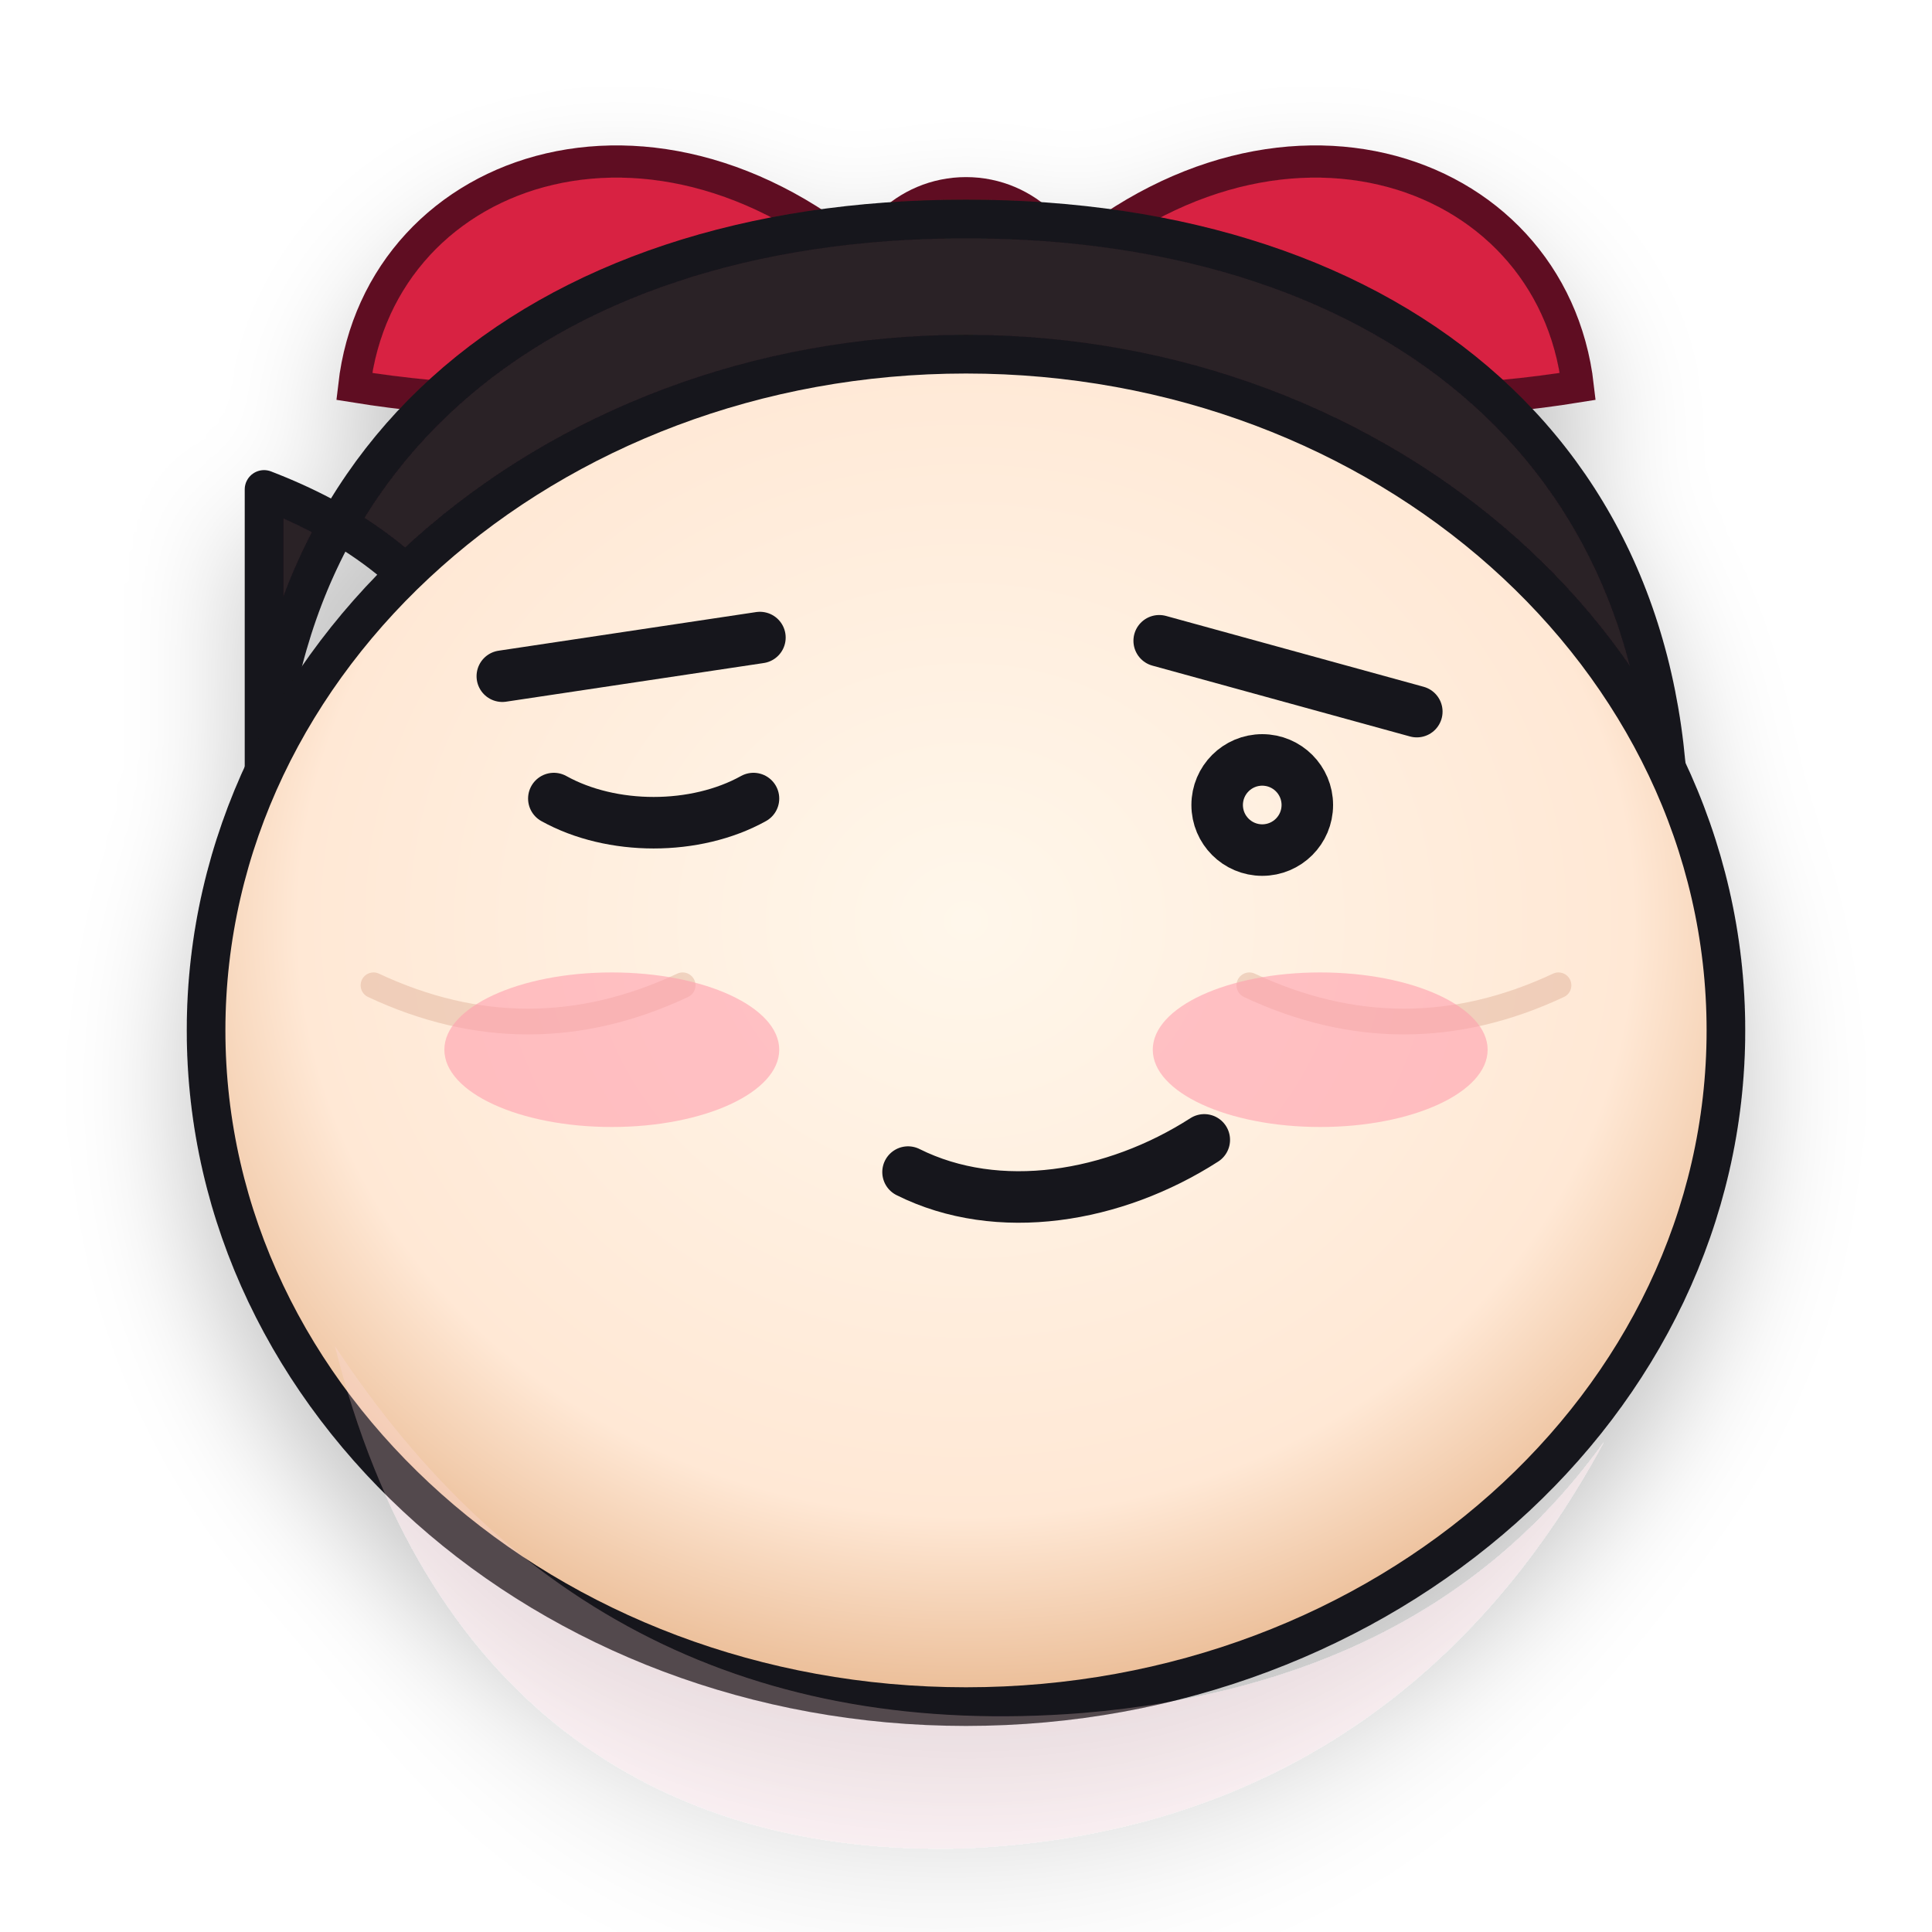
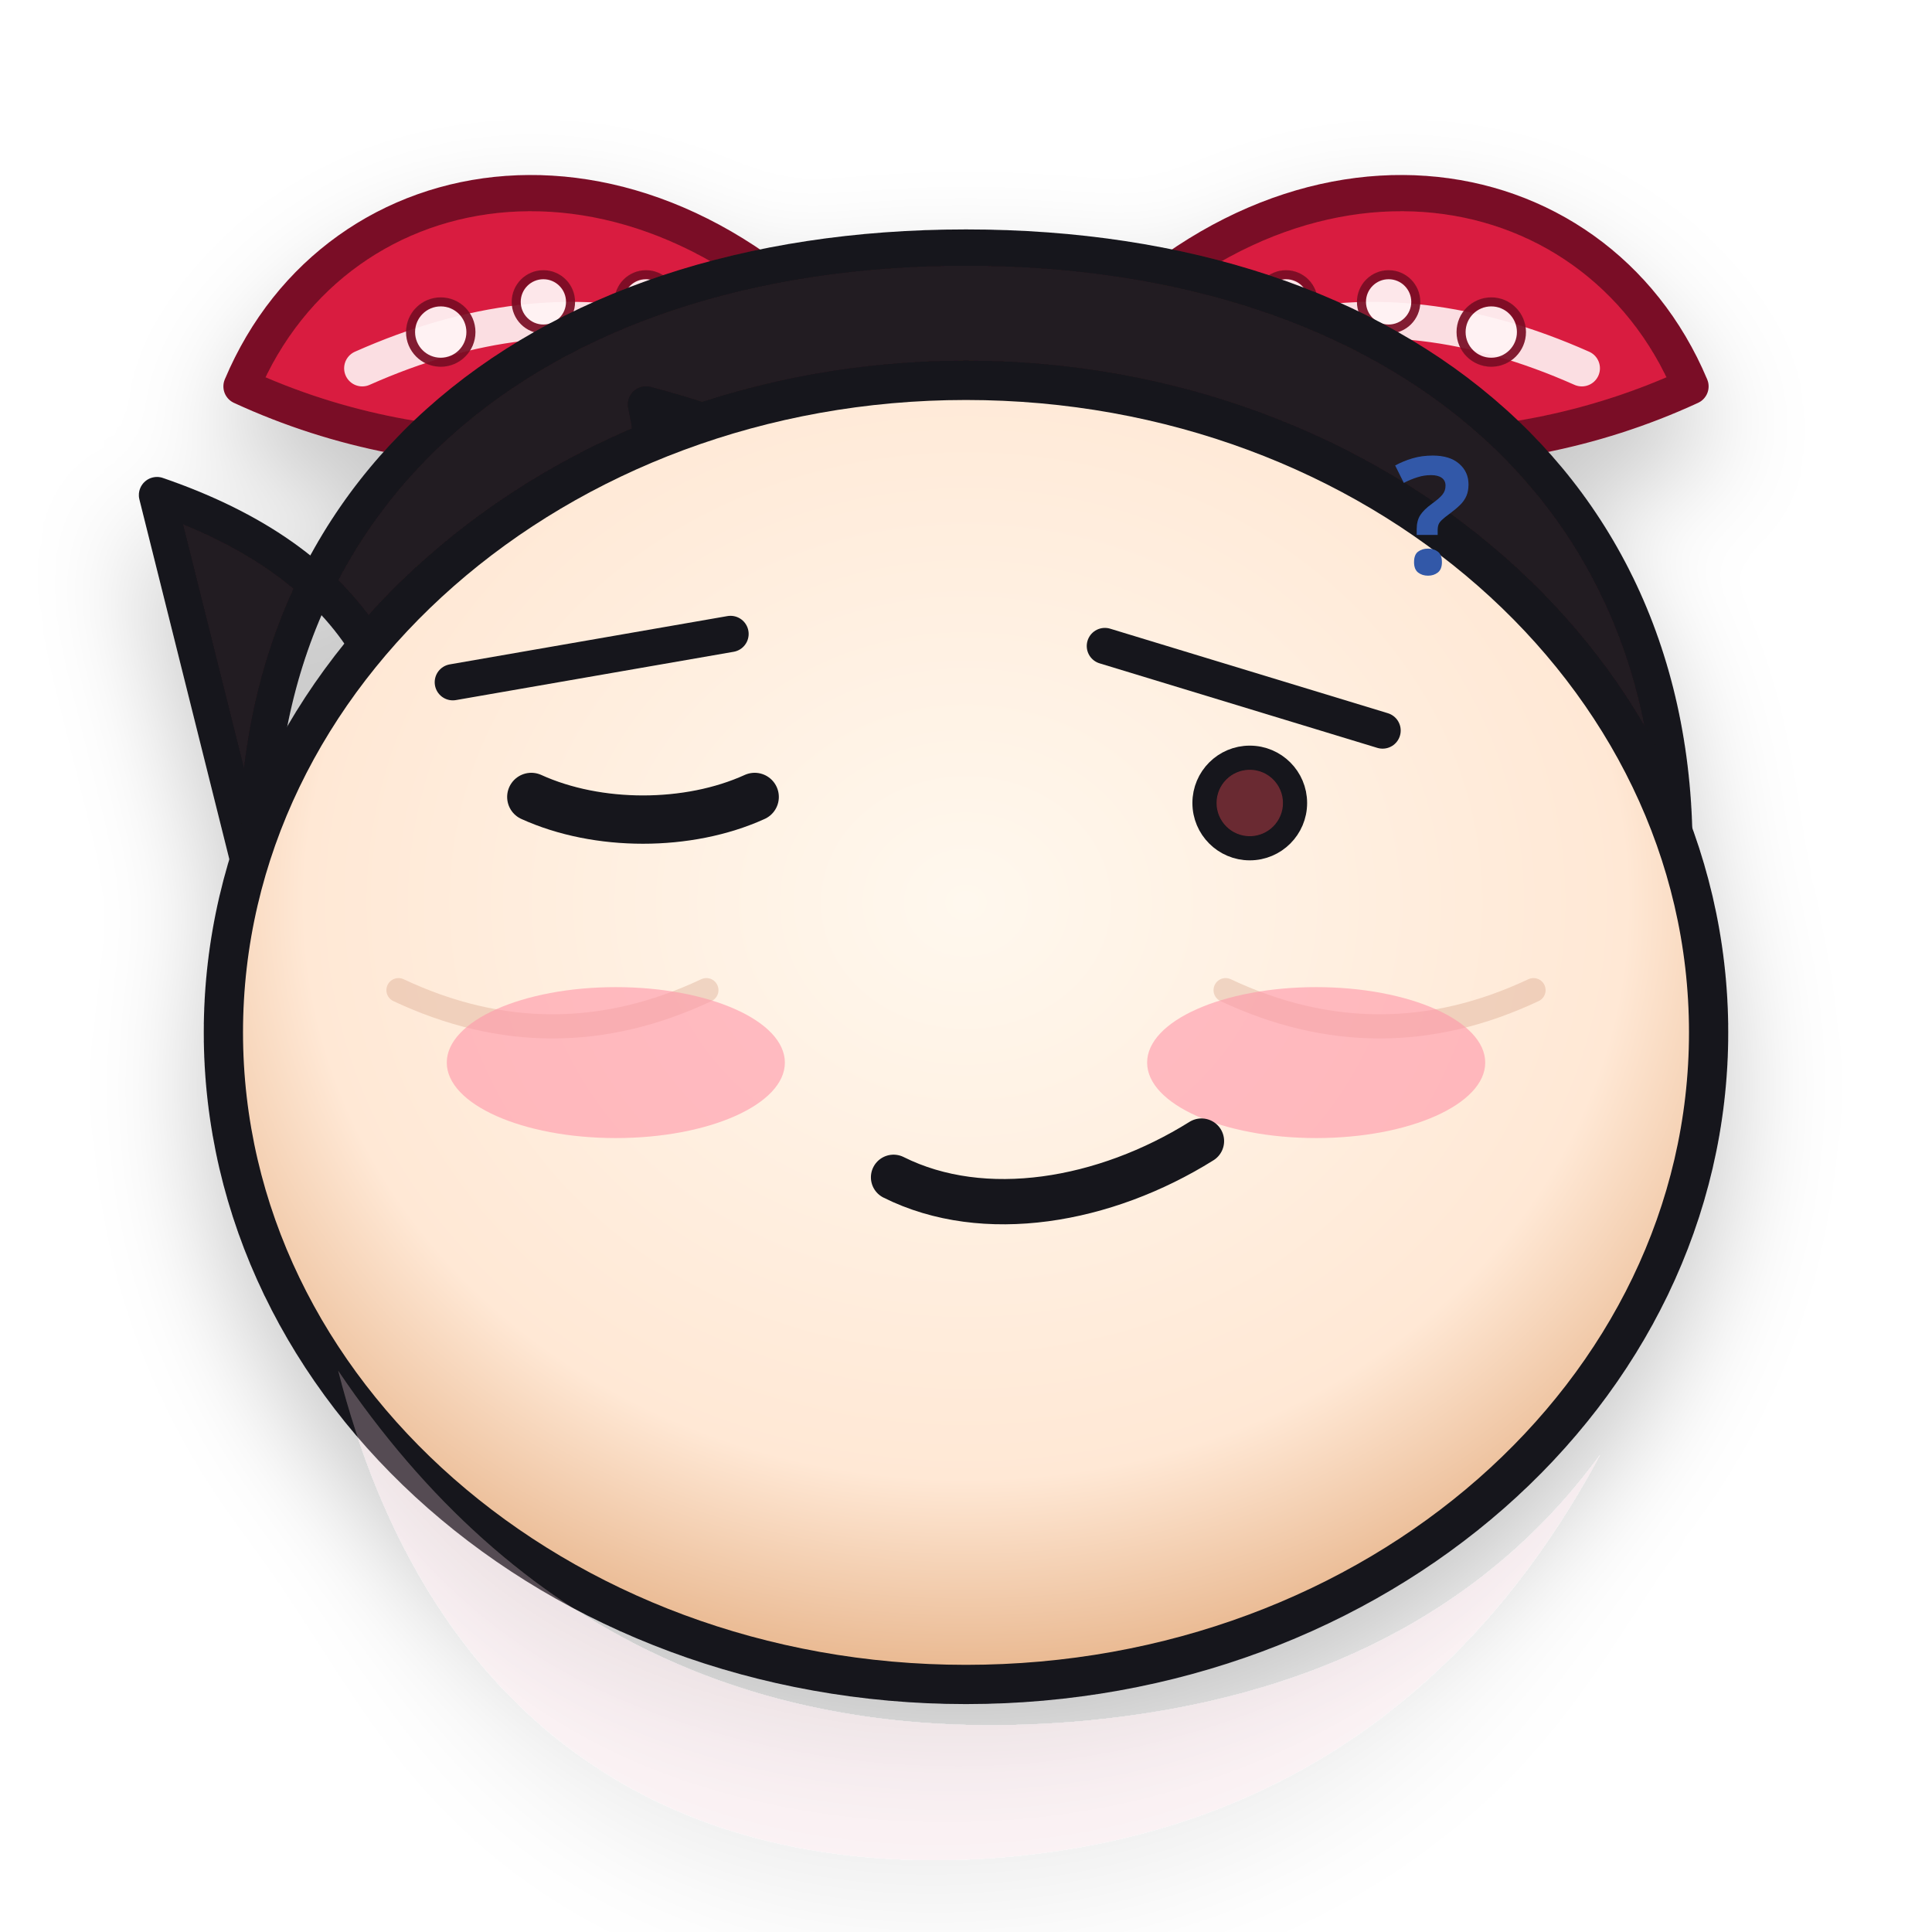
- <svg xmlns="http://www.w3.org/2000/svg" viewBox="0 0 600 600" role="img" aria-label="Original yukkuri thinking character">
+ <svg xmlns="http://www.w3.org/2000/svg" viewBox="0 0 640 640" role="img" aria-label="Reimu-style original yukkuri head thinking">
  <defs>
-     <radialGradient id="skin" cx="50%" cy="42%" r="58%">
-       <stop offset="0" stop-color="#fff7eb" />
-       <stop offset=".75" stop-color="#ffe8d5" />
-       <stop offset="1" stop-color="#e9b991" />
+     <radialGradient id="skin" cx="50%" cy="40%" r="60%">
+       <stop offset="0" stop-color="#fff8ee" />
+       <stop offset=".74" stop-color="#ffe8d5" />
+       <stop offset="1" stop-color="#e8b68d" />
    </radialGradient>
    <filter id="softShadow" x="-30%" y="-30%" width="160%" height="160%">
-       <feDropShadow dx="0" dy="18" stdDeviation="18" flood-color="#000" flood-opacity=".24" />
+       <feDropShadow dx="0" dy="18" stdDeviation="18" flood-color="#000" flood-opacity=".22" />
    </filter>
  </defs>
  <g filter="url(#softShadow)">
-     <g transform="translate(300 66)">
-       <path d="M-22 24c-70-70-160-40-168 30 62 10 118 3 168-30z" fill="#d82242" stroke="#5f1022" stroke-width="10" />
-       <path d="M22 24c70-70 160-40 168 30-62 10-118 3-168-30z" fill="#d82242" stroke="#5f1022" stroke-width="10" />
-       <circle cx="0" cy="28" r="34" fill="#ff6a86" stroke="#5f1022" stroke-width="10" />
+     <g transform="translate(320 92)">
+       <path d="M-34 30c-72-86-174-70-206 6 65 30 140 26 206-6z" fill="#d91f3f" stroke="#7a1025" stroke-width="12" stroke-linejoin="round" />
+       <path d="M34 30c72-86 174-70 206 6-65 30-140 26-206-6z" fill="#d91f3f" stroke="#7a1025" stroke-width="12" stroke-linejoin="round" />
+       <path d="M-200 30c36-16 70-20 102-12M102 18c32-8 66-4 102 12" fill="none" stroke="#fff3f4" stroke-width="12" stroke-linecap="round" opacity=".9" />
+       <g fill="#fff3f4" stroke="#7a1025" stroke-width="3" opacity=".94">
+         <circle cx="-174" cy="18" r="10" />
+         <circle cx="-140" cy="8" r="9" />
+         <circle cx="-106" cy="8" r="9" />
+         <circle cx="-72" cy="18" r="10" />
+         <circle cx="72" cy="18" r="10" />
+         <circle cx="106" cy="8" r="9" />
+         <circle cx="140" cy="8" r="9" />
+         <circle cx="174" cy="18" r="10" />
+       </g>
+       <circle cx="0" cy="34" r="38" fill="#ff6984" stroke="#7a1025" stroke-width="12" />
+       <path d="M-22 18c16 14 30 18 44 0" fill="none" stroke="#fff3f4" stroke-width="8" stroke-linecap="round" />
    </g>
-     <path d="M82 272C75 143 166 68 300 68s225 75 218 204c-31-56-86-92-158-114 0 0 24 58 18 92-38-70-90-108-156-126 9 48-14 102-64 146 4-61-24-98-76-118z" fill="#292026" stroke="#17151a" stroke-width="12" stroke-linejoin="round" />
-     <path d="M140 186c84-62 184-78 304-12-70-28-146-16-228 34-38 23-61 45-76 66 0-30 0-58 0-88z" fill="#51343f" opacity=".42" />
-     <ellipse cx="300" cy="320" rx="236" ry="210" fill="url(#skin)" stroke="#17151a" stroke-width="12" />
-     <path d="M116 306c32 15 64 15 96 0M388 306c32 15 64 15 96 0" fill="none" stroke="#d49b80" stroke-width="8" stroke-linecap="round" opacity=".35" />
-     <ellipse cx="190" cy="326" rx="52" ry="24" fill="#ff9fae" opacity=".6" />
-     <ellipse cx="410" cy="326" rx="52" ry="24" fill="#ff9fae" opacity=".6" />
-     <g fill="none" stroke="#17151a" stroke-width="16" stroke-linecap="round" stroke-linejoin="round">
-       <path d="M156 210l80-12" />
-       <path d="M360 199l80 22" />
-       <path d="M172 248c18 10 44 10 62 0" />
-       <circle cx="392" cy="250" r="14" />
-       <path d="M282 364c28 14 64 8 92-10" />
+     <path d="M86 300C76 164 176 82 320 82s244 82 234 218c-36-62-96-100-180-126 0 0 24 62 16 102-42-78-100-122-176-142 12 54-16 112-78 162 8-68-20-110-84-132z" fill="#221a20" stroke="#15151a" stroke-width="12" stroke-linejoin="round" />
+     <path d="M150 196c90-70 202-86 340-10-82-34-172-18-268 42-44 28-70 54-86 82 0-38 4-78 14-114z" fill="#6b4350" opacity=".42" />
+     <path d="M118 322c18 30 42 52 74 66M520 322c-18 30-42 52-74 66" fill="none" stroke="#4b3038" stroke-width="18" stroke-linecap="round" opacity=".76" />
+     <ellipse cx="320" cy="342" rx="246" ry="216" fill="url(#skin)" stroke="#15151a" stroke-width="13" />
+     <path d="M132 328c34 16 68 16 102 0M406 328c34 16 68 16 102 0" fill="none" stroke="#d49b80" stroke-width="8" stroke-linecap="round" opacity=".34" />
+     <ellipse cx="204" cy="352" rx="56" ry="25" fill="#ff98aa" opacity=".62" />
+     <ellipse cx="436" cy="352" rx="56" ry="25" fill="#ff98aa" opacity=".62" />
+     <g>
+       <path d="M176 264c22 10 52 10 74 0" fill="none" stroke="#15151a" stroke-width="16" stroke-linecap="round" stroke-linejoin="round" />
+       <circle cx="414" cy="266" r="15" fill="#6b2a32" stroke="#15151a" stroke-width="8" />
+       <path d="M296 390c30 15 70 8 102-12" fill="none" stroke="#15151a" stroke-width="15" stroke-linecap="round" stroke-linejoin="round" />
+       <path d="M150 226l92-16" fill="none" stroke="#15151a" stroke-width="12" stroke-linecap="round" stroke-linejoin="round" />
+       <path d="M366 214l92 28" fill="none" stroke="#15151a" stroke-width="12" stroke-linecap="round" stroke-linejoin="round" />
+       <text x="462" y="190" fill="#3158a8" font-size="54" font-family="Segoe UI, sans-serif" font-weight="900">?</text>
    </g>
-     <path d="M104 418c54 82 130 122 232 114 72-6 126-34 162-84-41 76-107 122-198 126-98 3-169-48-196-156z" fill="#ffdbe4" opacity=".26" />
+     <path d="M112 454c58 86 140 126 248 116 74-7 132-36 170-88-44 82-114 130-210 134-106 4-180-52-208-162z" fill="#ffe3ea" opacity=".27" />
  </g>
</svg>
